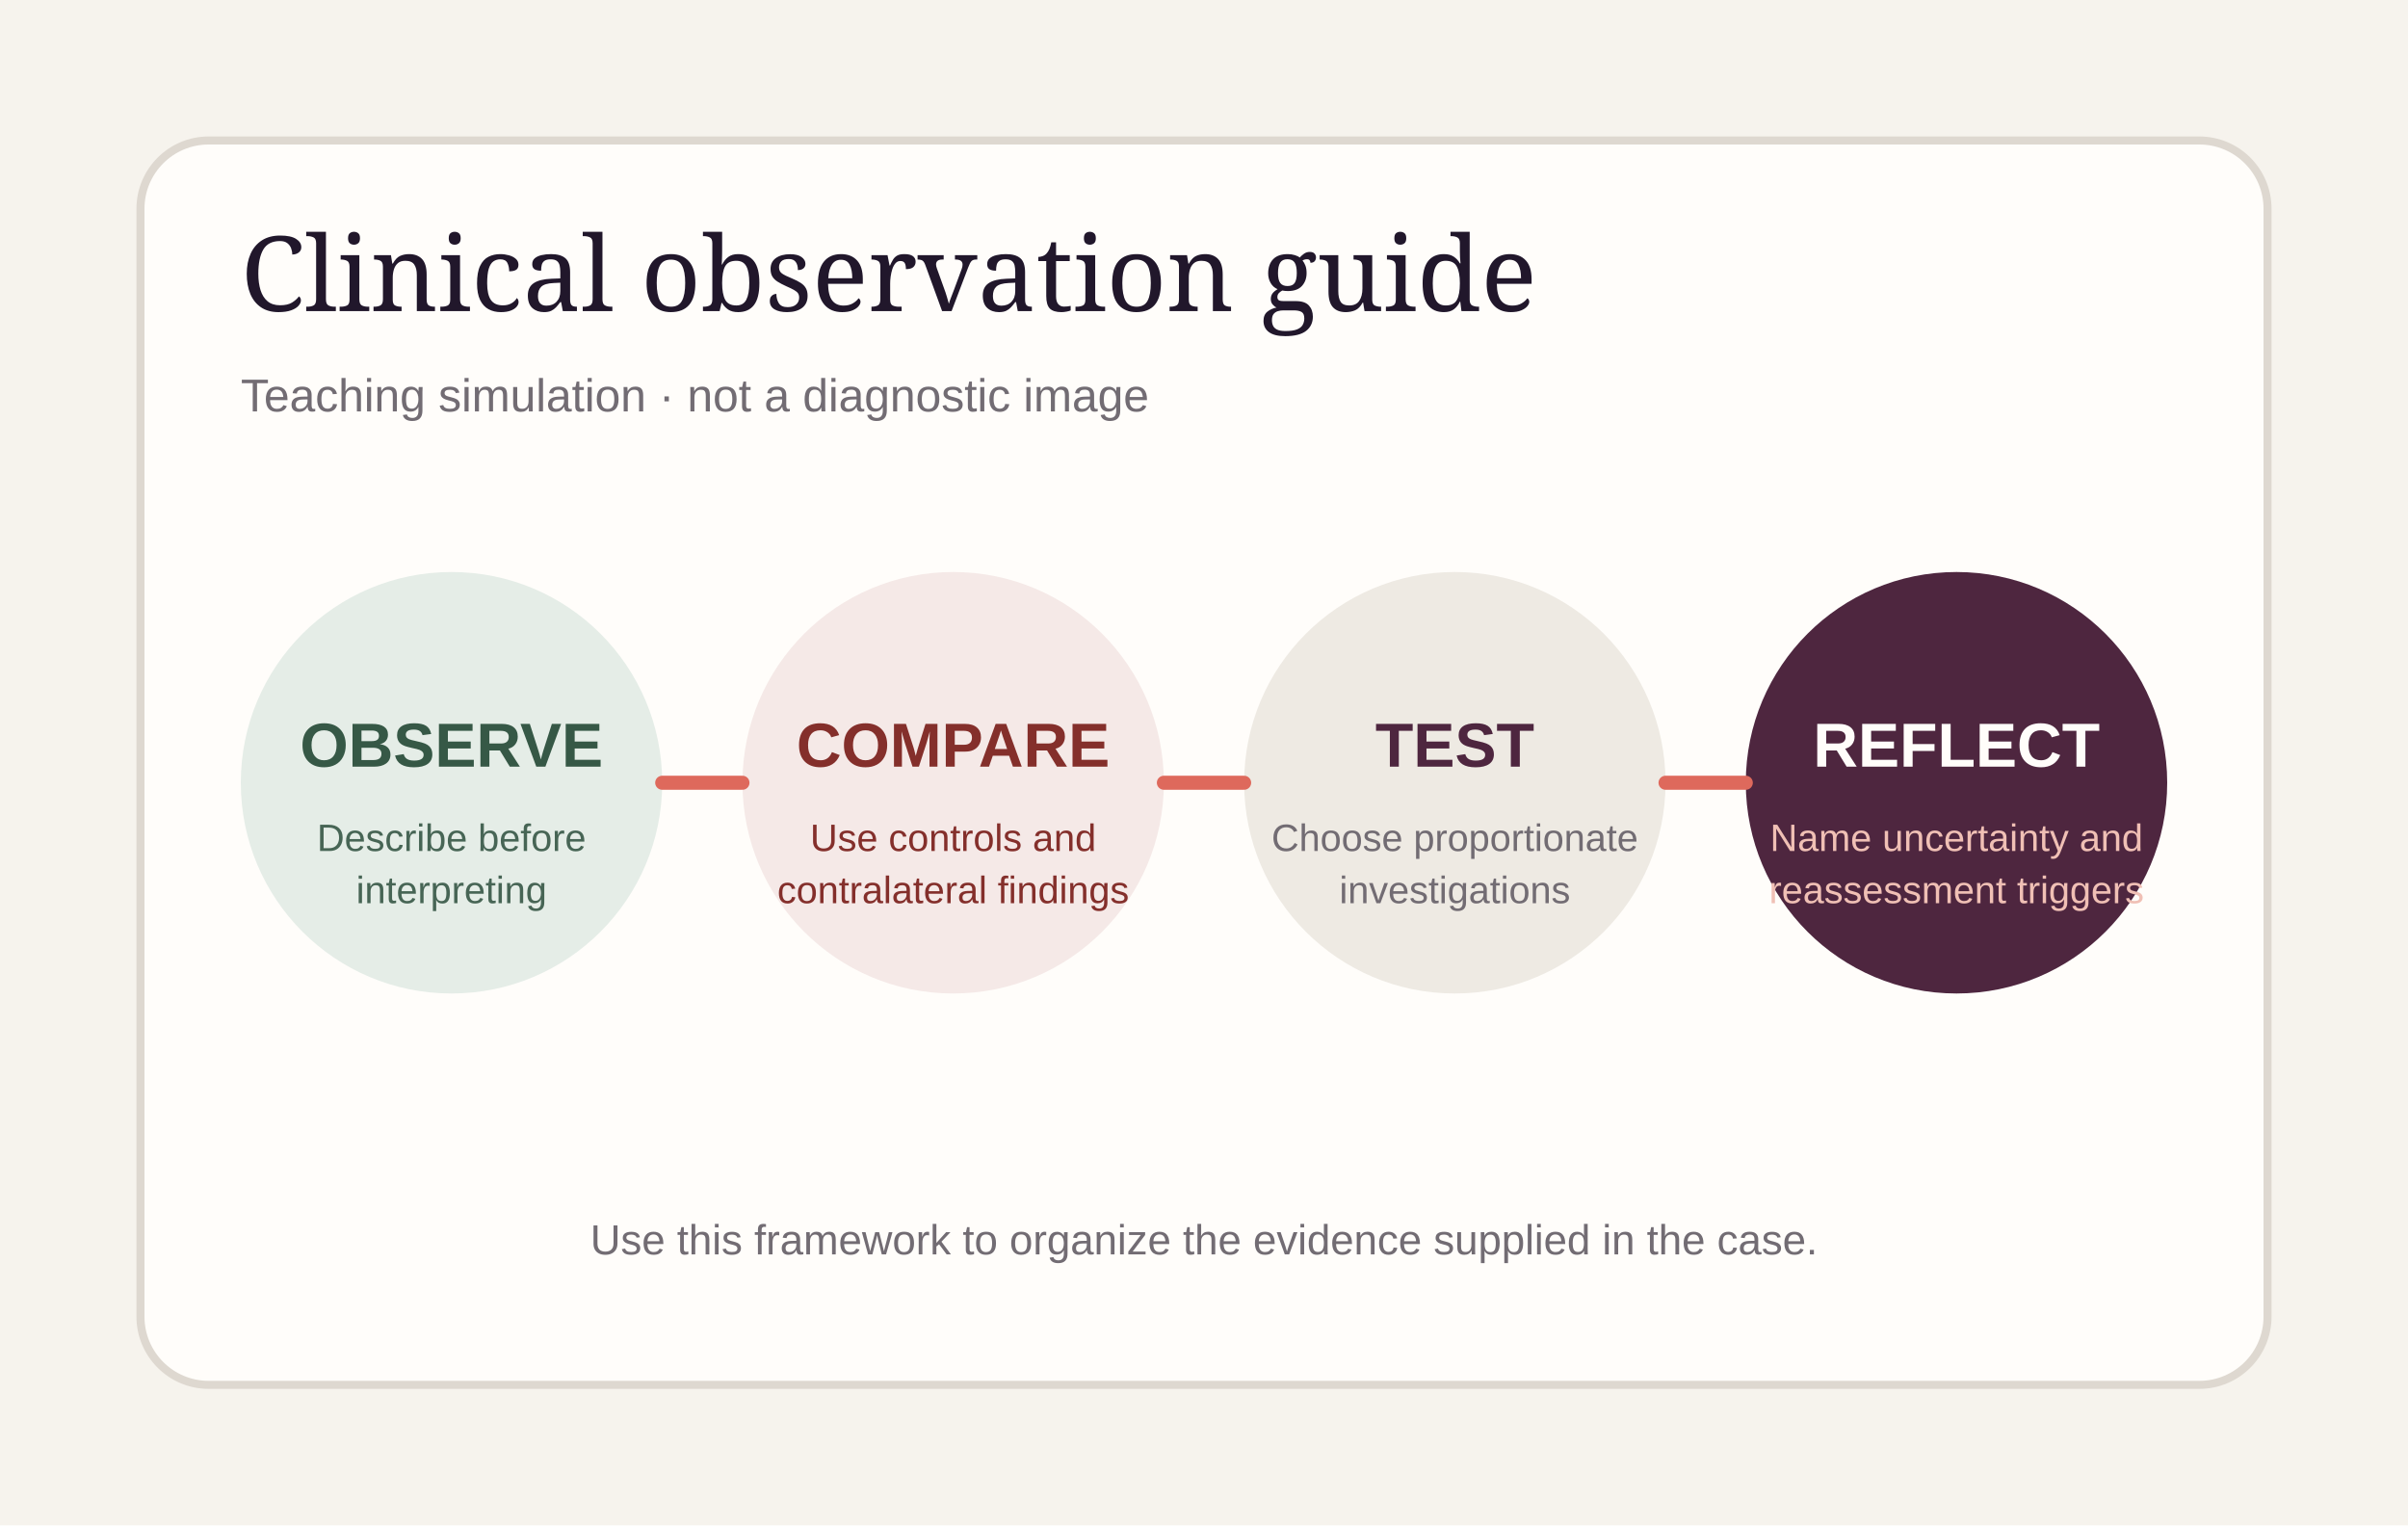
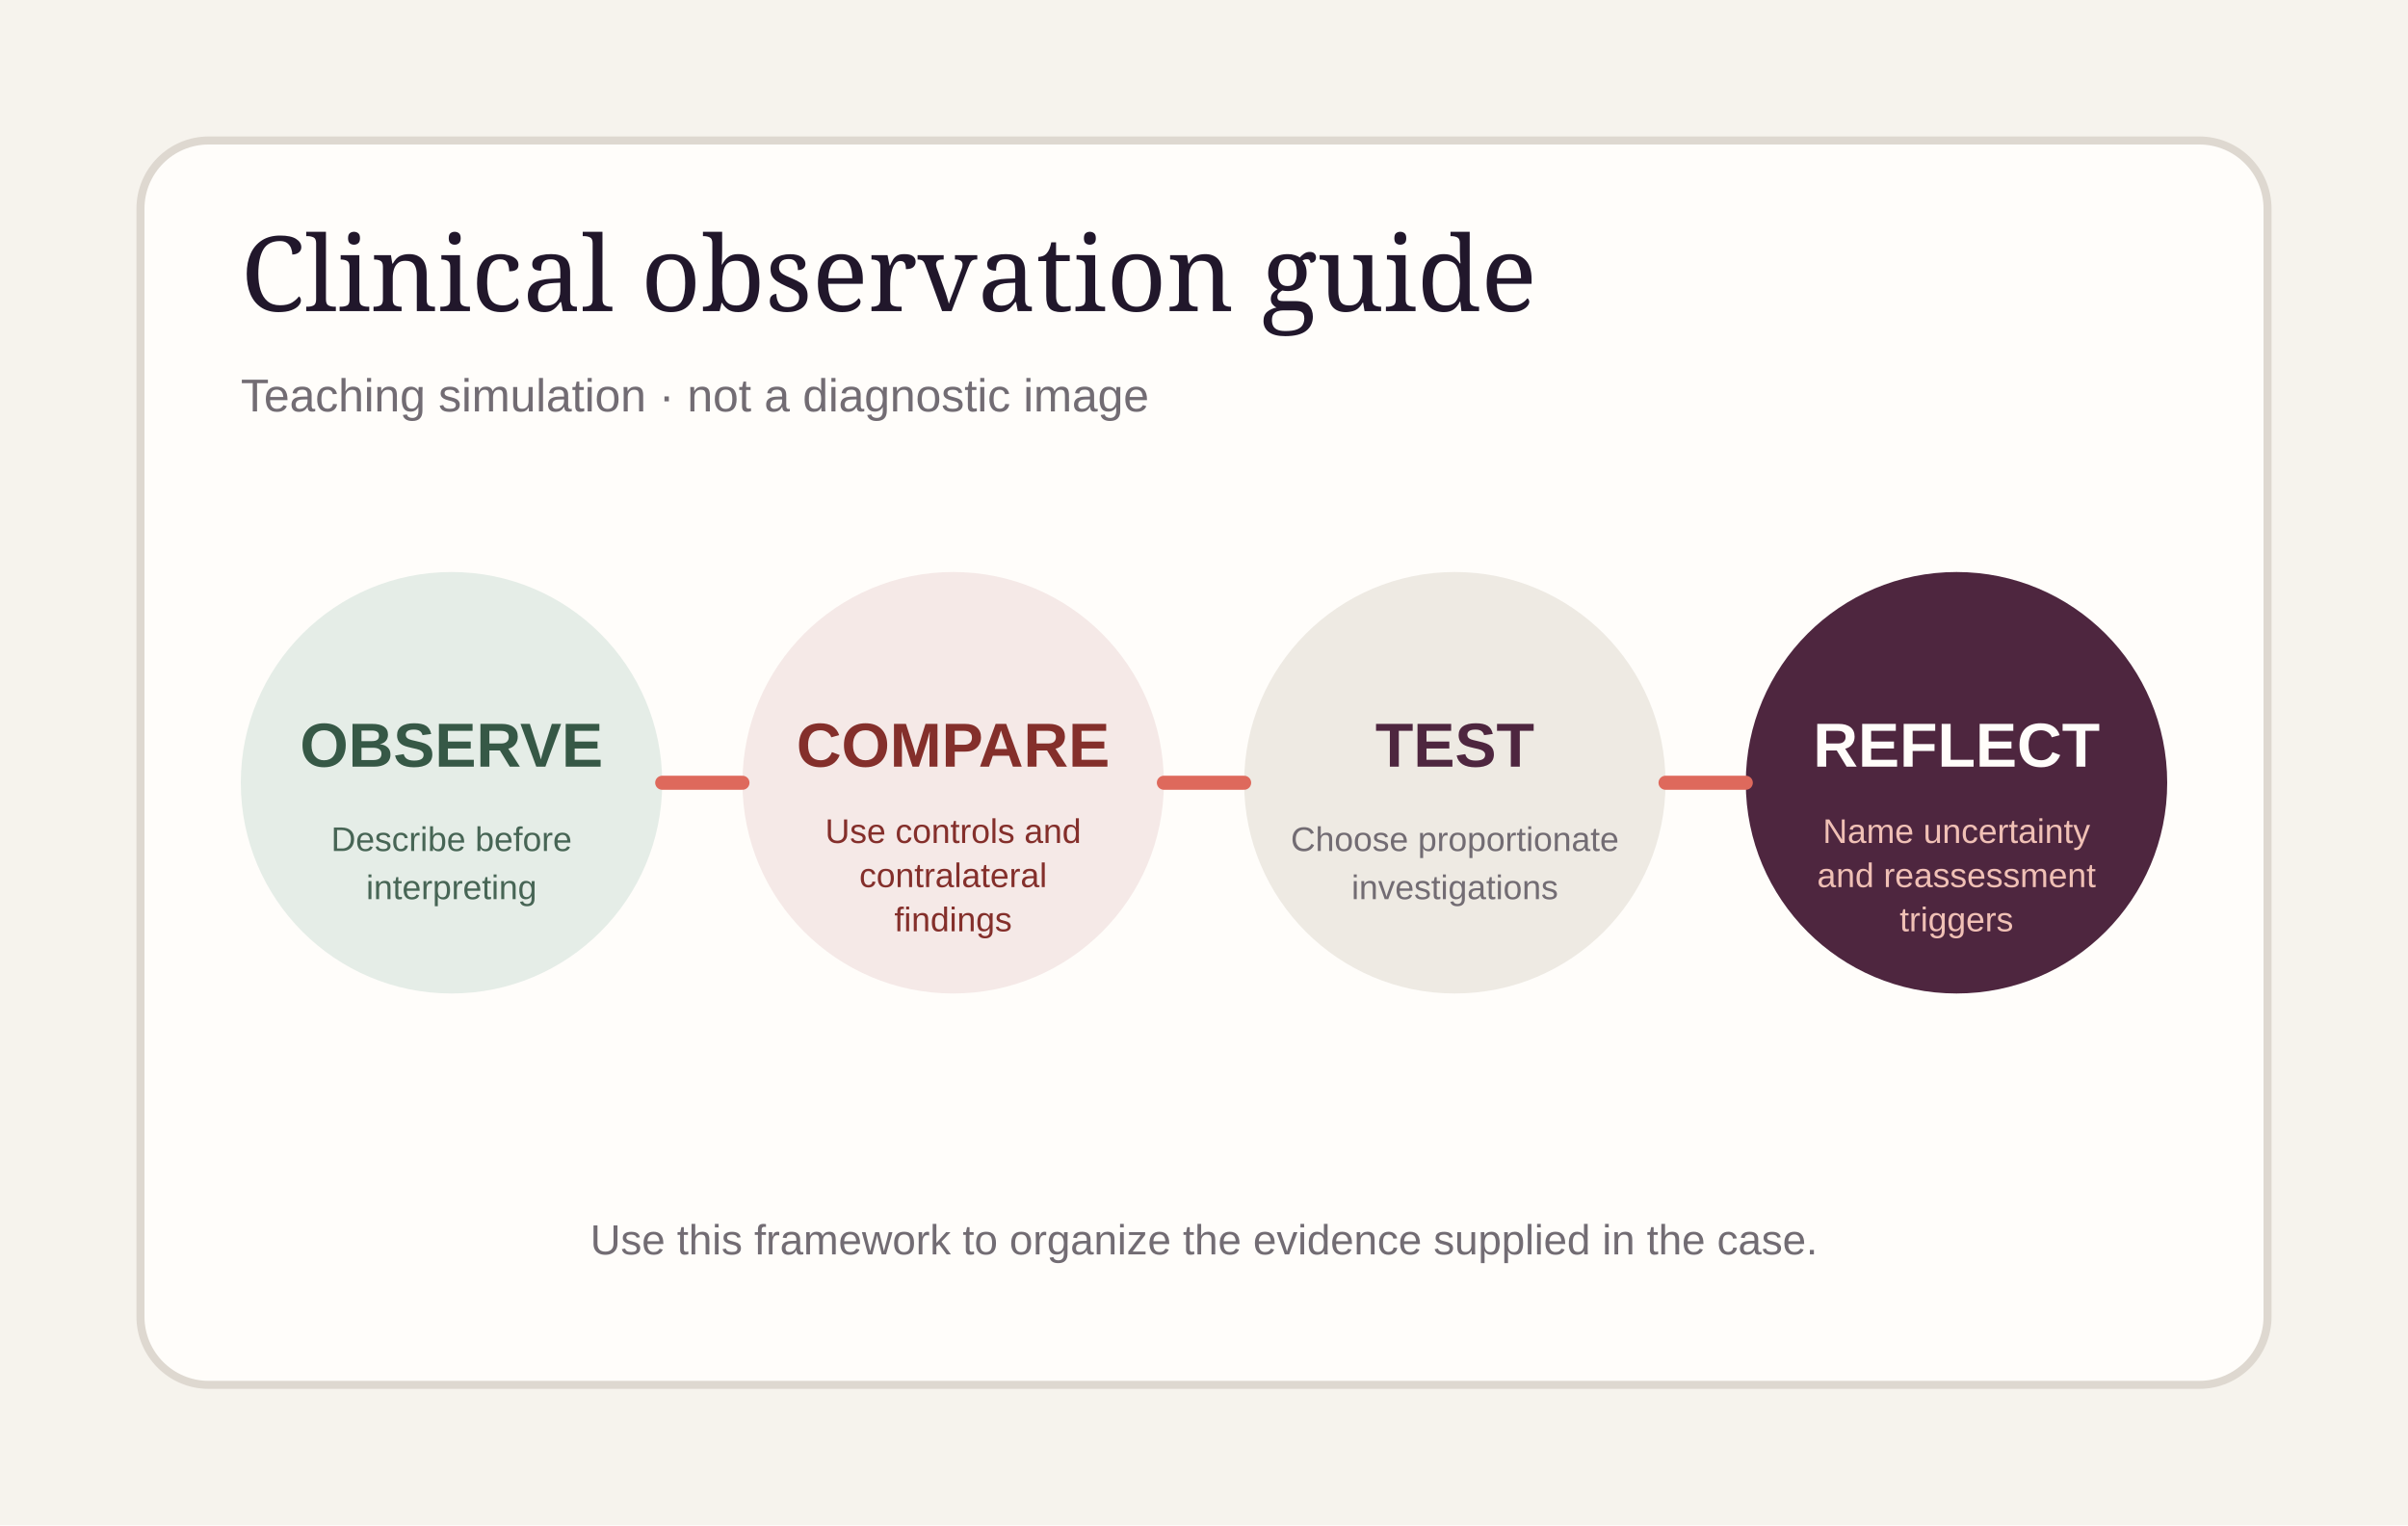
<svg xmlns="http://www.w3.org/2000/svg" width="1200" height="760" viewBox="0 0 1200 760" role="img" aria-labelledby="title desc">
  <rect width="1200" height="760" fill="#f6f3ed" />
  <rect x="70" y="70" width="1060" height="620" rx="34" fill="#fffdfa" stroke="#ded8d0" stroke-width="4" />
  <text x="120" y="155" fill="#21172b" font-family="Georgia, serif" font-size="52">Clinical observation guide</text>
  <text x="120" y="205" fill="#726c73" font-family="Arial, sans-serif" font-size="23">Teaching simulation · not a diagnostic image</text>
  <g font-family="Arial, sans-serif" text-anchor="middle">
    <g transform="translate(225 390)">
      <circle r="105" fill="#e5ede7" />
      <text y="-8" fill="#365846" font-size="31" font-weight="700">OBSERVE</text>
-       <text y="34" fill="#476555" font-size="19">Describe before</text>
-       <text y="60" fill="#476555" font-size="19">interpreting</text>
+       <text y="34" fill="#476555" font-size="17">Describe before</text>
+       <text y="58" fill="#476555" font-size="17">interpreting</text>
    </g>
    <g transform="translate(475 390)">
      <circle r="105" fill="#f5e9e7" />
      <text y="-8" fill="#842f2b" font-size="31" font-weight="700">COMPARE</text>
-       <text y="34" fill="#842f2b" font-size="19">Use controls and</text>
-       <text y="60" fill="#842f2b" font-size="19">contralateral findings</text>
+       <text y="30" fill="#842f2b" font-size="17">Use controls and</text>
+       <text y="52" fill="#842f2b" font-size="17">contralateral</text>
+       <text y="74" fill="#842f2b" font-size="17">findings</text>
    </g>
    <g transform="translate(725 390)">
      <circle r="105" fill="#eeeae3" />
      <text y="-8" fill="#4e263f" font-size="31" font-weight="700">TEST</text>
-       <text y="34" fill="#726c73" font-size="19">Choose proportionate</text>
-       <text y="60" fill="#726c73" font-size="19">investigations</text>
+       <text y="34" fill="#726c73" font-size="17">Choose proportionate</text>
+       <text y="58" fill="#726c73" font-size="17">investigations</text>
    </g>
    <g transform="translate(975 390)">
      <circle r="105" fill="#4e263f" />
      <text y="-8" fill="#fffdfa" font-size="31" font-weight="700">REFLECT</text>
-       <text y="34" fill="#f0c0b5" font-size="19">Name uncertainty and</text>
-       <text y="60" fill="#f0c0b5" font-size="19">reassessment triggers</text>
+       <text y="30" fill="#f0c0b5" font-size="17">Name uncertainty</text>
+       <text y="52" fill="#f0c0b5" font-size="17">and reassessment</text>
+       <text y="74" fill="#f0c0b5" font-size="17">triggers</text>
    </g>
  </g>
  <path d="M330 390h40m210 0h40m210 0h40" stroke="#de695c" stroke-width="7" stroke-linecap="round" />
  <text x="600" y="625" fill="#726c73" font-family="Arial, sans-serif" text-anchor="middle" font-size="21">Use this framework to organize the evidence supplied in the case.</text>
</svg>
